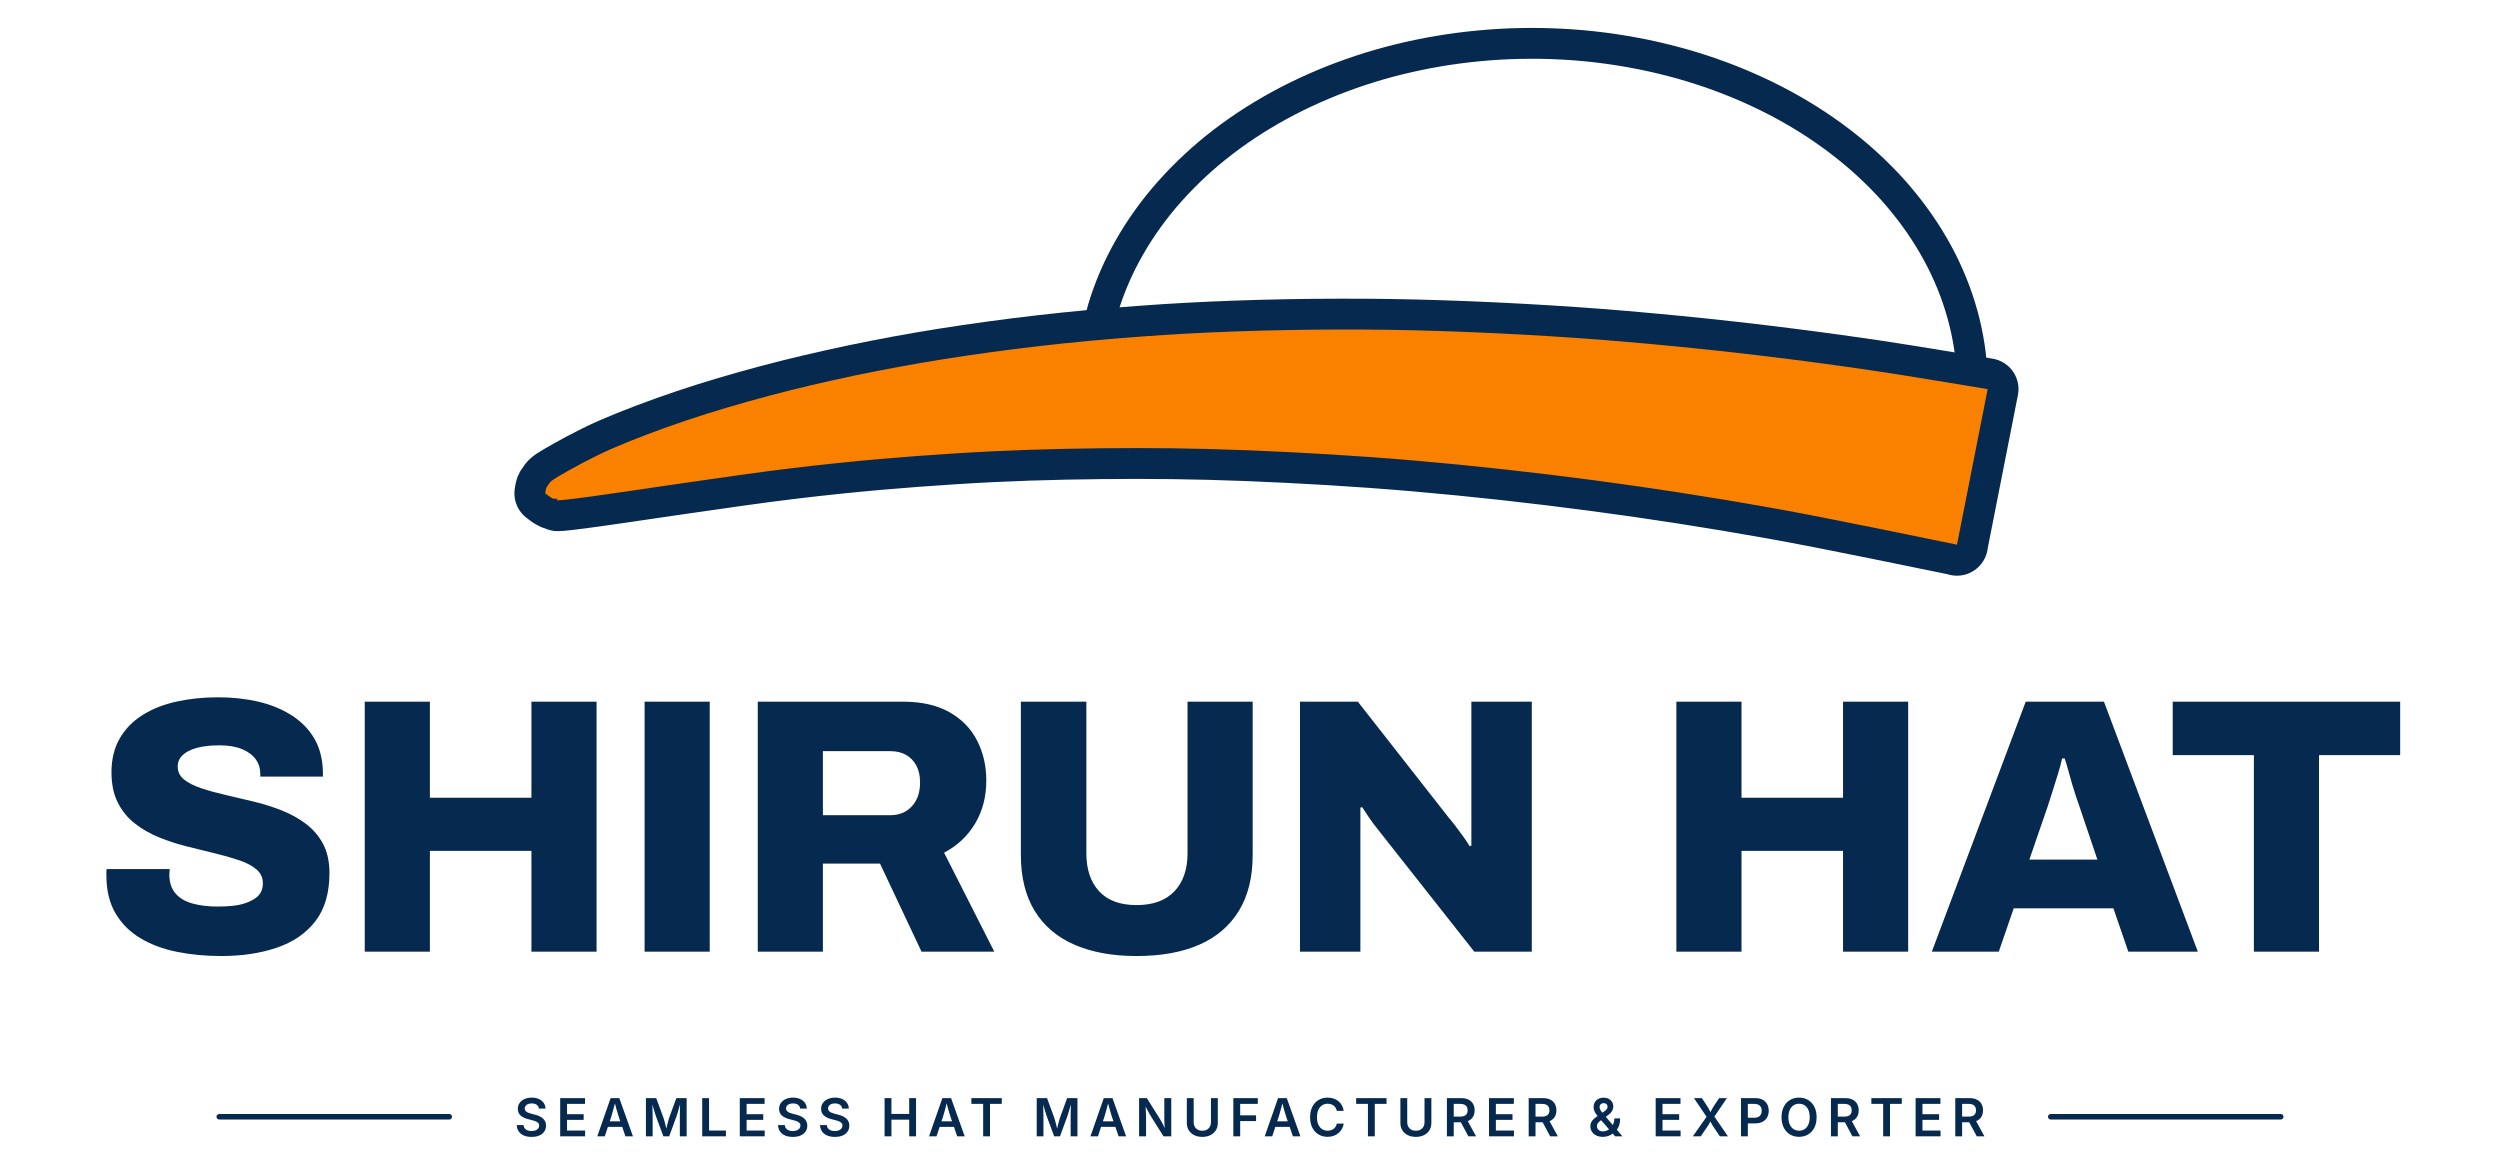
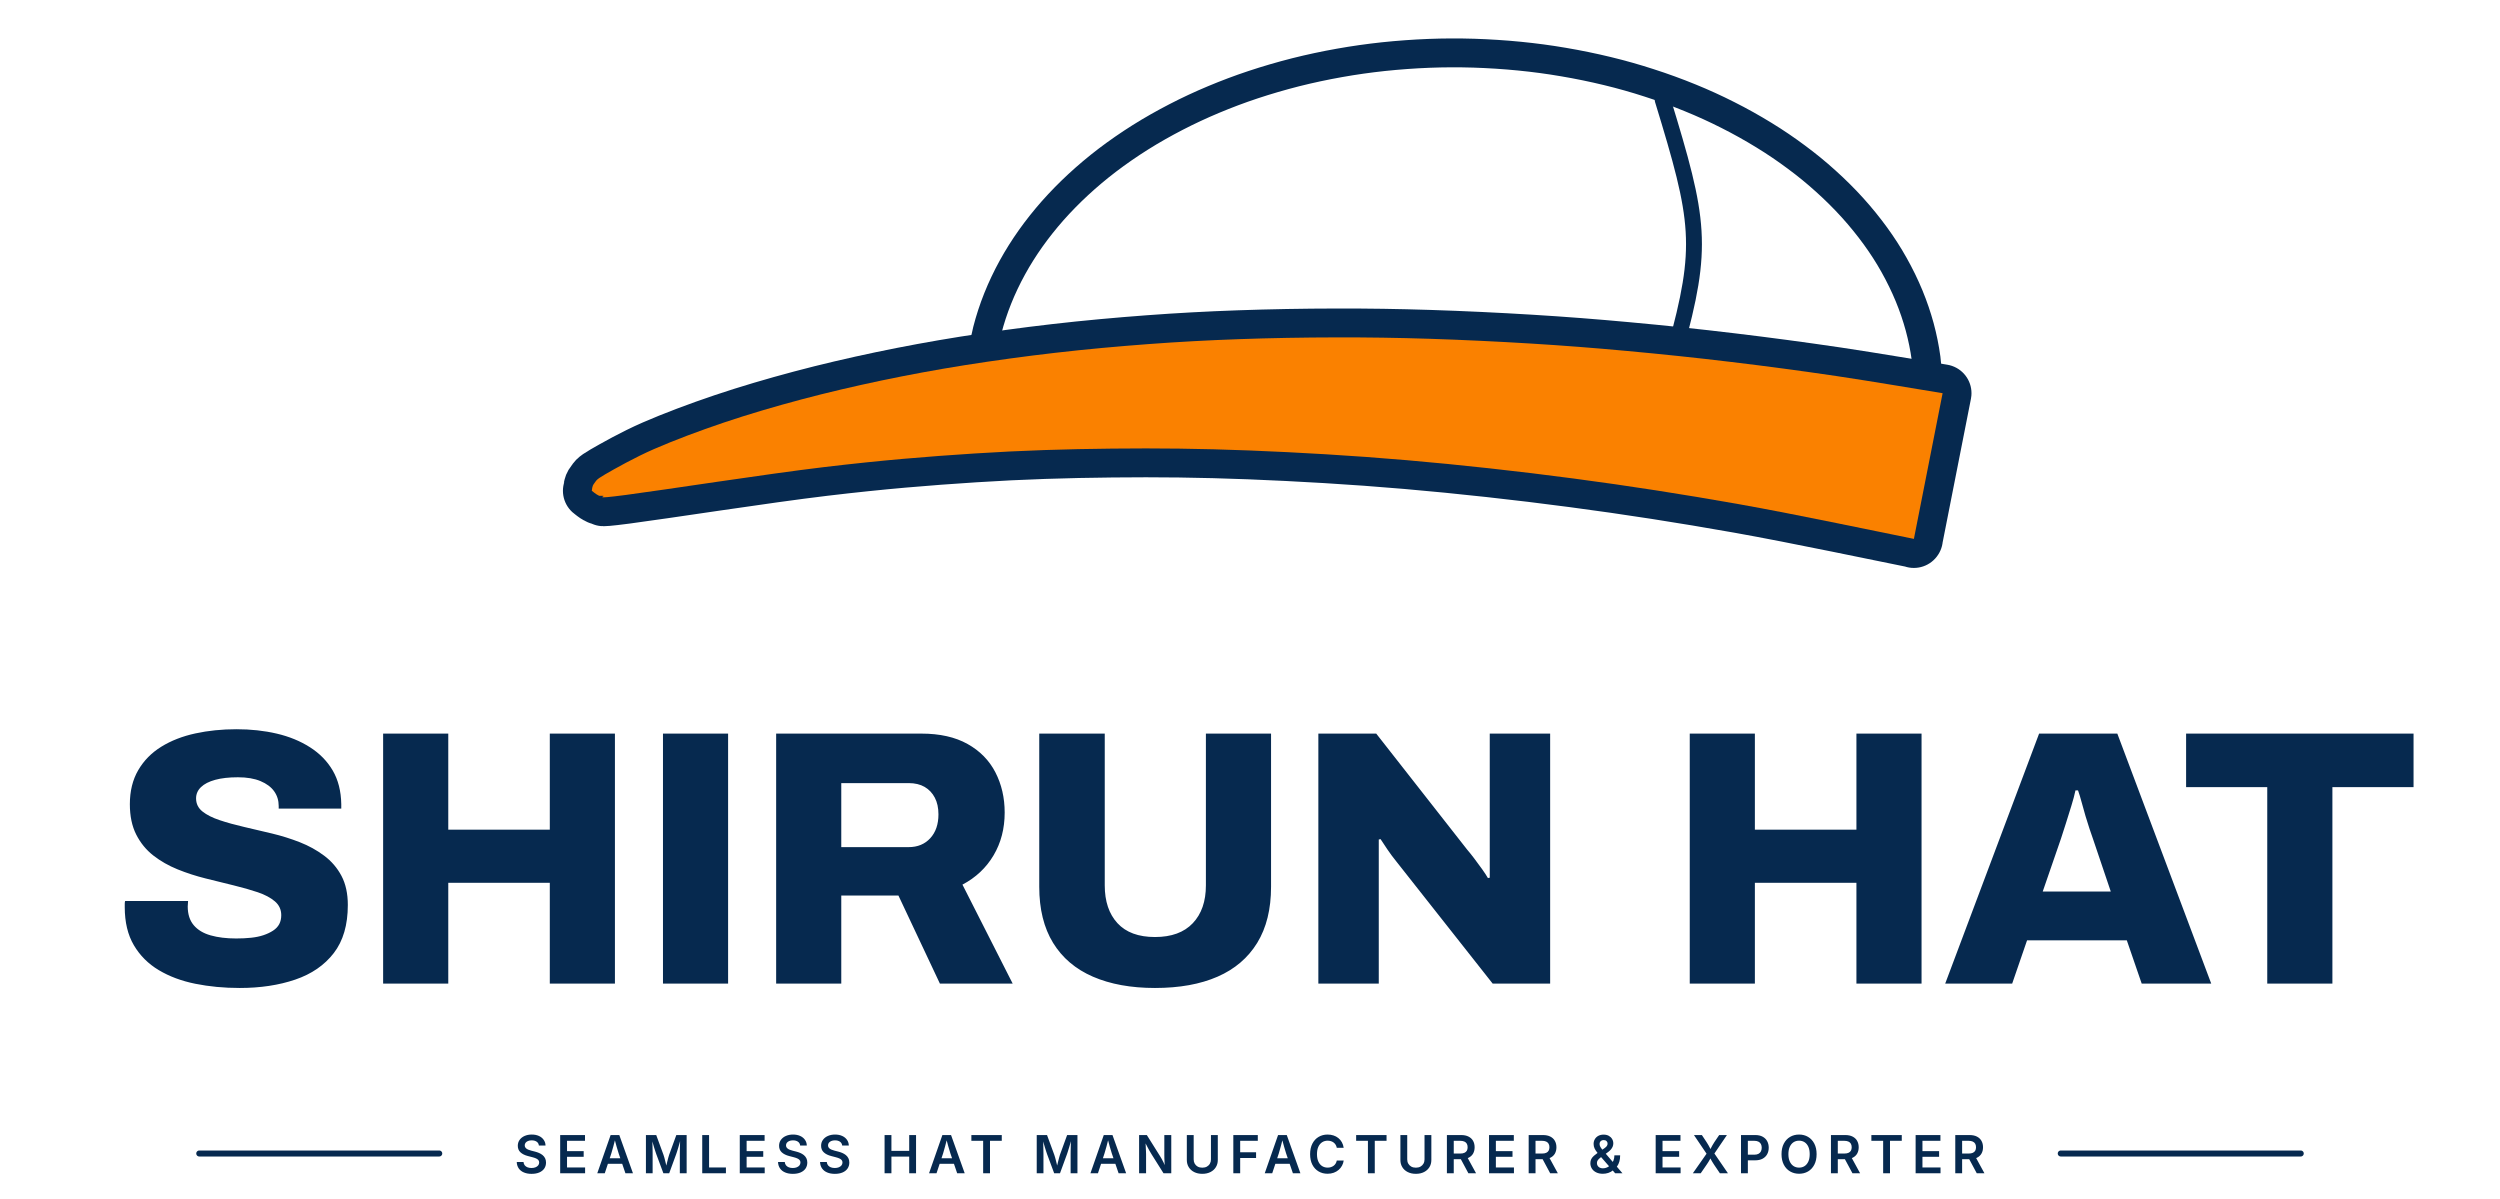
- <svg xmlns="http://www.w3.org/2000/svg" viewBox="0 0 1000.00 462.67" width="1000.00" height="462.67">
-   <g transform="translate(204.00 0.00) scale(1.7619)">
-     <path d="M 132.93 77.25 C 133.21 76.05 133.93 72.41 134.64 70.03 C 135.36 67.65 136.22 65.28 137.22 62.96 C 138.22 60.64 139.37 58.35 140.65 56.12 C 141.92 53.88 143.34 51.68 144.88 49.55 C 146.42 47.42 148.09 45.33 149.89 43.33 C 151.68 41.32 153.63 39.34 155.62 37.50 C 157.61 35.65 159.64 33.95 161.85 32.25 C 164.05 30.56 166.43 28.90 168.86 27.35 C 171.30 25.81 173.83 24.35 176.44 22.99 C 179.05 21.63 181.75 20.36 184.51 19.20 C 187.28 18.03 190.16 16.96 193.01 16.01 C 195.85 15.07 198.65 14.26 201.60 13.53 C 204.54 12.80 207.63 12.15 210.70 11.63 C 213.76 11.11 216.87 10.70 219.99 10.41 C 223.10 10.11 226.25 9.93 229.38 9.87 C 232.52 9.80 235.71 9.86 238.80 10.02 C 241.89 10.18 244.85 10.45 247.90 10.83 C 250.96 11.22 254.09 11.73 257.12 12.34 C 260.16 12.96 263.17 13.69 266.12 14.52 C 269.07 15.36 271.98 16.30 274.81 17.35 C 277.65 18.40 280.43 19.56 283.13 20.81 C 285.83 22.06 288.46 23.41 290.99 24.86 C 293.52 26.30 295.98 27.84 298.33 29.47 C 300.67 31.09 302.93 32.81 305.08 34.60 C 307.22 36.38 309.28 38.29 311.18 40.20 C 313.07 42.10 314.78 44.01 316.43 46.05 C 318.09 48.09 319.68 50.25 321.10 52.43 C 322.52 54.61 323.82 56.85 324.98 59.13 C 326.13 61.40 327.15 63.73 328.03 66.08 C 328.90 68.43 329.64 70.82 330.23 73.23 C 330.82 75.63 331.26 78.06 331.56 80.50 C 331.85 82.94 331.93 86.62 332.00 87.84" fill="none" stroke="#06294F" stroke-width="7.00" stroke-linecap="round" stroke-linejoin="round" />
+ <svg xmlns="http://www.w3.org/2000/svg" viewBox="0 0 1000.00 479.44" width="1000.00" height="479.44">
+   <g transform="translate(223.52 11.52) scale(1.65)">
+     <path d="M 102.43 80.77 C 102.67 79.49 103.21 75.67 103.87 73.11 C 104.53 70.54 105.38 67.92 106.40 65.38 C 107.42 62.83 108.63 60.28 109.97 57.85 C 111.30 55.43 112.77 53.10 114.40 50.80 C 116.03 48.51 117.82 46.26 119.74 44.08 C 121.67 41.91 123.74 39.79 125.95 37.75 C 128.15 35.72 130.46 33.77 132.96 31.86 C 135.46 29.96 138.17 28.08 140.95 26.33 C 143.73 24.58 146.69 22.91 149.65 21.38 C 152.61 19.85 155.61 18.45 158.72 17.15 C 161.83 15.85 164.99 14.65 168.31 13.55 C 171.62 12.45 175.12 11.43 178.61 10.54 C 182.11 9.66 185.73 8.89 189.28 8.26 C 192.82 7.63 196.29 7.14 199.90 6.75 C 203.52 6.37 207.33 6.09 210.98 5.95 C 214.63 5.81 218.16 5.80 221.82 5.91 C 225.47 6.03 229.28 6.27 232.91 6.63 C 236.53 6.99 240.00 7.45 243.55 8.06 C 247.11 8.66 250.79 9.42 254.25 10.26 C 257.71 11.10 260.99 12.03 264.32 13.11 C 267.66 14.18 271.06 15.42 274.24 16.72 C 277.41 18.01 280.39 19.37 283.37 20.88 C 286.36 22.38 289.37 24.07 292.14 25.77 C 294.92 27.47 297.51 29.23 300.00 31.09 C 302.50 32.94 304.86 34.86 307.12 36.91 C 309.39 38.95 311.60 41.14 313.61 43.36 C 315.62 45.58 317.51 47.92 319.19 50.23 C 320.87 52.55 322.34 54.83 323.70 57.26 C 325.06 59.68 326.32 62.26 327.35 64.76 C 328.38 67.26 329.22 69.74 329.91 72.26 C 330.59 74.79 331.11 77.31 331.46 79.91 C 331.81 82.51 331.91 86.52 332.00 87.84" fill="none" stroke="#06294F" stroke-width="7.00" stroke-linecap="round" stroke-linejoin="round" />
+     <path d="M 267.6 17.2 C 276.6 46.6 277.6 52.6 270.6 77.9" fill="none" stroke="#06294F" stroke-width="3.85" stroke-linecap="round" stroke-linejoin="round" />
    <path d="M 8.00 112.00 C 8.09 111.71 8.01 110.92 8.55 110.26 C 9.08 109.60 8.80 109.42 11.22 108.02 C 13.65 106.62 18.32 103.96 23.11 101.87 C 27.91 99.78 34.05 97.46 40.00 95.46 C 45.94 93.46 52.40 91.56 58.78 89.86 C 65.16 88.16 71.68 86.64 78.29 85.25 C 84.90 83.87 91.43 82.66 98.45 81.54 C 105.47 80.43 113.00 79.39 120.42 78.54 C 127.85 77.68 135.60 76.98 143.00 76.43 C 150.40 75.88 157.26 75.51 164.83 75.24 C 172.40 74.97 180.71 74.82 188.43 74.81 C 196.15 74.79 203.28 74.90 211.14 75.15 C 219.01 75.40 227.62 75.81 235.61 76.30 C 243.59 76.79 250.96 77.36 259.06 78.11 C 267.17 78.85 275.79 79.75 284.24 80.77 C 292.68 81.78 301.18 82.92 309.72 84.18 C 318.26 85.45 331.18 87.65 335.47 88.34 L 328.5 123.7 328.53 123.66 C 321.47 122.26 299.94 117.70 286.18 115.26 C 272.43 112.82 259.45 110.80 246.00 109.02 C 232.56 107.24 218.59 105.70 205.48 104.57 C 192.38 103.44 179.28 102.69 167.39 102.22 C 155.50 101.76 145.24 101.65 134.15 101.77 C 123.06 101.89 112.48 102.20 100.83 102.95 C 89.18 103.70 78.36 104.58 64.26 106.26 C 50.16 107.94 25.17 111.85 16.23 113.01 C 7.30 114.17 11.80 113.22 10.67 113.22 C 9.55 113.23 9.93 113.26 9.49 113.05 C 9.04 112.85 8.25 112.18 8.00 112.00 Z" fill="none" stroke="#06294F" stroke-width="14.00" stroke-linecap="round" stroke-linejoin="round" />
    <path d="M 8.00 112.00 C 8.09 111.71 8.01 110.92 8.55 110.26 C 9.08 109.60 8.80 109.42 11.22 108.02 C 13.65 106.62 18.32 103.96 23.11 101.87 C 27.91 99.78 34.05 97.46 40.00 95.46 C 45.94 93.46 52.40 91.56 58.78 89.86 C 65.16 88.16 71.68 86.64 78.29 85.25 C 84.90 83.87 91.43 82.66 98.45 81.54 C 105.47 80.43 113.00 79.39 120.42 78.54 C 127.85 77.68 135.60 76.98 143.00 76.43 C 150.40 75.88 157.26 75.51 164.83 75.24 C 172.40 74.97 180.71 74.82 188.43 74.81 C 196.15 74.79 203.28 74.90 211.14 75.15 C 219.01 75.40 227.62 75.81 235.61 76.30 C 243.59 76.79 250.96 77.36 259.06 78.11 C 267.17 78.85 275.79 79.75 284.24 80.77 C 292.68 81.78 301.18 82.92 309.72 84.18 C 318.26 85.45 331.18 87.65 335.47 88.34 L 328.5 123.7 328.53 123.66 C 321.47 122.26 299.94 117.70 286.18 115.26 C 272.43 112.82 259.45 110.80 246.00 109.02 C 232.56 107.24 218.59 105.70 205.48 104.57 C 192.38 103.44 179.28 102.69 167.39 102.22 C 155.50 101.76 145.24 101.65 134.15 101.77 C 123.06 101.89 112.48 102.20 100.83 102.95 C 89.18 103.70 78.36 104.58 64.26 106.26 C 50.16 107.94 25.17 111.85 16.23 113.01 C 7.30 114.17 11.80 113.22 10.67 113.22 C 9.55 113.23 9.93 113.26 9.49 113.05 C 9.04 112.85 8.25 112.18 8.00 112.00 Z" fill="#FA8100" />
  </g>
-   <path d="M88.55 382.413Q79.089 382.413 70.792 380.739Q62.495 379.066 56.163 375.281Q49.831 371.496 46.192 365.31Q42.553 359.124 42.553 350.099Q42.553 349.517 42.553 348.789Q42.553 348.061 42.699 347.624H67.881Q67.881 348.061 67.808 348.716Q67.735 349.371 67.735 349.808Q67.735 354.466 70.137 357.304Q72.539 360.143 76.905 361.38Q81.272 362.617 87.095 362.617Q90.297 362.617 93.063 362.326Q95.828 362.035 98.012 361.307Q100.195 360.579 101.869 359.488Q103.543 358.396 104.344 356.868Q105.144 355.339 105.144 353.301Q105.144 349.953 102.597 347.77Q100.049 345.587 95.755 344.131Q91.461 342.675 86.076 341.365Q80.69 340.055 74.868 338.6Q69.045 337.144 63.659 334.961Q58.274 332.777 53.98 329.429Q49.686 326.082 47.138 321.06Q44.591 316.038 44.591 308.905Q44.591 301.045 47.939 295.295Q51.287 289.546 57.182 285.907Q63.077 282.268 70.792 280.594Q78.507 278.92 87.24 278.92Q95.828 278.92 103.325 280.667Q110.821 282.413 116.643 286.125Q122.466 289.837 125.741 295.441Q129.016 301.045 129.162 308.905V310.652H104.125V309.633Q104.125 306.285 102.306 303.738Q100.486 301.191 96.847 299.662Q93.208 298.134 87.822 298.134Q82.437 298.134 78.725 299.153Q75.013 300.172 73.048 302.064Q71.083 303.956 71.083 306.576Q71.083 309.779 73.63 311.817Q76.178 313.854 80.544 315.31Q84.911 316.766 90.297 318.003Q95.683 319.24 101.432 320.623Q107.182 322.006 112.568 324.116Q117.953 326.227 122.32 329.502Q126.687 332.777 129.234 337.581Q131.782 342.384 131.782 349.226Q131.782 361.162 126.178 368.44Q120.574 375.718 110.748 379.066Q100.923 382.413 88.55 382.413Z M145.901 380.667V280.667H171.956V319.095H212.568V280.667H238.623V380.667H212.568V340.346H171.956V380.667Z M257.837 380.667V280.667H283.892V380.667Z M303.106 380.667V280.667H361.185Q372.247 280.667 379.671 284.815Q387.095 288.964 390.806 296.169Q394.518 303.374 394.518 312.253Q394.518 321.86 390.079 329.357Q385.639 336.853 377.633 341.074L397.721 380.667H368.608L352.015 345.441H329.162V380.667ZM329.162 326.082H356.09Q361.476 326.082 364.751 322.515Q368.026 318.949 368.026 312.981Q368.026 309.051 366.571 306.285Q365.115 303.52 362.495 301.991Q359.875 300.463 356.09 300.463H329.162Z M454.635 382.413Q440.224 382.413 429.817 377.901Q419.409 373.389 413.878 364.364Q408.346 355.339 408.346 341.948V280.667H434.547V341.365Q434.547 350.972 439.642 356.504Q444.737 362.035 454.635 362.035Q464.533 362.035 469.773 356.504Q475.013 350.972 475.013 341.365V280.667H501.068V341.948Q501.068 355.339 495.537 364.364Q490.006 373.389 479.671 377.901Q469.336 382.413 454.635 382.413Z M519.991 380.667V280.667H543.135L579.525 327.1Q580.544 328.265 582.218 330.448Q583.892 332.632 585.493 334.888Q587.095 337.144 587.822 338.454L588.55 338.309Q588.55 335.106 588.55 332.122Q588.55 329.138 588.55 327.1V280.667H612.713V380.667H589.715L551.141 331.758Q549.249 329.429 547.575 326.955Q545.901 324.48 544.882 322.879L544.154 323.025Q544.154 325.354 544.154 327.755Q544.154 330.157 544.154 331.758V380.667Z" fill="#06294F" />
-   <path d="M670.547 380.667V280.667H696.603V319.095H737.214V280.667H763.269V380.667H737.214V340.346H696.603V380.667Z M772.731 380.667 810.285 280.667H841.581L879.135 380.667H851.333L845.365 363.345H805.482L799.514 380.667ZM811.741 343.84H838.961L831.828 322.734Q831.246 321.132 830.445 318.731Q829.645 316.329 828.844 313.636Q828.044 310.943 827.316 308.178Q826.588 305.412 825.86 303.374H824.841Q824.259 306.14 823.167 309.633Q822.076 313.127 820.984 316.62Q819.892 320.114 819.019 322.734Z M901.552 380.667V302.064H869.092V280.667H960.067V302.064H927.607V380.667Z" fill="#06294F" />
-   <path d="M 87.7 446.7 H 179.7" stroke="#06294F" stroke-width="2.2" stroke-linecap="round" />
-   <path d="M212.629 454.762Q210.855 454.762 209.548 454.208Q208.24 453.655 207.502 452.599Q206.764 451.542 206.702 450.035H209.399Q209.471 450.835 209.902 451.368Q210.332 451.901 211.04 452.163Q211.747 452.424 212.609 452.424Q213.511 452.424 214.203 452.147Q214.895 451.871 215.285 451.373Q215.675 450.876 215.675 450.22Q215.675 449.625 215.331 449.235Q214.988 448.846 214.367 448.574Q213.747 448.302 212.916 448.097L211.183 447.646Q209.266 447.154 208.194 446.159Q207.123 445.164 207.123 443.544Q207.123 442.191 207.851 441.176Q208.579 440.161 209.84 439.602Q211.101 439.043 212.701 439.043Q214.331 439.043 215.562 439.607Q216.792 440.171 217.484 441.165Q218.177 442.16 218.207 443.432H215.552Q215.449 442.447 214.675 441.909Q213.901 441.371 212.66 441.371Q211.799 441.371 211.178 441.632Q210.558 441.893 210.225 442.345Q209.891 442.796 209.891 443.38Q209.891 444.016 210.286 444.426Q210.681 444.836 211.281 445.082Q211.881 445.329 212.496 445.482L213.921 445.851Q214.772 446.057 215.572 446.395Q216.372 446.733 217.013 447.251Q217.654 447.769 218.033 448.507Q218.412 449.246 218.412 450.24Q218.412 451.583 217.725 452.604Q217.038 453.624 215.746 454.193Q214.454 454.762 212.629 454.762Z M224.075 454.526V439.248H234V441.555H226.812V445.677H233.467V447.954H226.812V452.219H234.041V454.526Z M238.914 454.526 244.246 439.248H247.722L253.177 454.526H250.173L247.456 446.59Q247.056 445.359 246.625 443.806Q246.194 442.252 245.671 440.273H246.246Q245.733 442.273 245.318 443.837Q244.902 445.4 244.533 446.59L241.908 454.526ZM242.021 450.743V448.538H250.07V450.743Z M258.368 454.526V439.248H262.49L265.392 447.133Q265.545 447.574 265.735 448.266Q265.925 448.958 266.125 449.758Q266.325 450.558 266.504 451.322Q266.684 452.086 266.807 452.67H266.253Q266.376 452.096 266.555 451.342Q266.735 450.589 266.935 449.784Q267.135 448.979 267.325 448.282Q267.514 447.584 267.658 447.133L270.529 439.248H274.661V454.526H271.934V446.815Q271.934 446.323 271.944 445.626Q271.954 444.929 271.975 444.129Q271.995 443.329 272.016 442.514Q272.036 441.699 272.036 440.96H272.231Q272.026 441.77 271.785 442.616Q271.544 443.462 271.308 444.257Q271.072 445.052 270.862 445.718Q270.652 446.385 270.498 446.815L267.678 454.526H265.351L262.49 446.815Q262.336 446.385 262.126 445.734Q261.916 445.082 261.675 444.293Q261.434 443.503 261.193 442.647Q260.952 441.791 260.716 440.96H260.941Q260.952 441.647 260.972 442.452Q260.993 443.257 261.008 444.067Q261.023 444.877 261.039 445.59Q261.054 446.303 261.054 446.815V454.526Z M280.887 454.526V439.248H283.625V452.219H290.372V454.526Z M295.911 454.526V439.248H305.837V441.555H298.649V445.677H305.304V447.954H298.649V452.219H305.878V454.526Z M317.139 454.762Q315.365 454.762 314.058 454.208Q312.75 453.655 312.012 452.599Q311.274 451.542 311.212 450.035H313.909Q313.981 450.835 314.411 451.368Q314.842 451.901 315.55 452.163Q316.257 452.424 317.119 452.424Q318.021 452.424 318.713 452.147Q319.405 451.871 319.795 451.373Q320.184 450.876 320.184 450.22Q320.184 449.625 319.841 449.235Q319.497 448.846 318.877 448.574Q318.257 448.302 317.426 448.097L315.693 447.646Q313.776 447.154 312.704 446.159Q311.633 445.164 311.633 443.544Q311.633 442.191 312.361 441.176Q313.089 440.161 314.35 439.602Q315.611 439.043 317.211 439.043Q318.841 439.043 320.072 439.607Q321.302 440.171 321.994 441.165Q322.686 442.16 322.717 443.432H320.061Q319.959 442.447 319.185 441.909Q318.41 441.371 317.17 441.371Q316.308 441.371 315.688 441.632Q315.068 441.893 314.734 442.345Q314.401 442.796 314.401 443.38Q314.401 444.016 314.796 444.426Q315.191 444.836 315.791 445.082Q316.39 445.329 317.006 445.482L318.431 445.851Q319.282 446.057 320.082 446.395Q320.882 446.733 321.523 447.251Q322.163 447.769 322.543 448.507Q322.922 449.246 322.922 450.24Q322.922 451.583 322.235 452.604Q321.548 453.624 320.256 454.193Q318.964 454.762 317.139 454.762Z M333.947 454.762Q332.173 454.762 330.866 454.208Q329.559 453.655 328.82 452.599Q328.082 451.542 328.02 450.035H330.717Q330.789 450.835 331.22 451.368Q331.65 451.901 332.358 452.163Q333.065 452.424 333.927 452.424Q334.829 452.424 335.521 452.147Q336.213 451.871 336.603 451.373Q336.993 450.876 336.993 450.22Q336.993 449.625 336.649 449.235Q336.306 448.846 335.685 448.574Q335.065 448.302 334.234 448.097L332.501 447.646Q330.584 447.154 329.512 446.159Q328.441 445.164 328.441 443.544Q328.441 442.191 329.169 441.176Q329.897 440.161 331.158 439.602Q332.419 439.043 334.019 439.043Q335.649 439.043 336.88 439.607Q338.11 440.171 338.802 441.165Q339.495 442.16 339.525 443.432H336.87Q336.767 442.447 335.993 441.909Q335.219 441.371 333.978 441.371Q333.117 441.371 332.496 441.632Q331.876 441.893 331.543 442.345Q331.209 442.796 331.209 443.38Q331.209 444.016 331.604 444.426Q331.999 444.836 332.599 445.082Q333.199 445.329 333.814 445.482L335.239 445.851Q336.09 446.057 336.89 446.395Q337.69 446.733 338.331 447.251Q338.972 447.769 339.351 448.507Q339.73 449.246 339.73 450.24Q339.73 451.583 339.043 452.604Q338.356 453.624 337.064 454.193Q335.772 454.762 333.947 454.762Z M353.834 454.526V439.248H356.571V445.564H363.677V439.248H366.415V454.526H363.677V447.872H356.571V454.526Z M371.616 454.526 376.948 439.248H380.424L385.879 454.526H382.875L380.157 446.59Q379.758 445.359 379.327 443.806Q378.896 442.252 378.373 440.273H378.948Q378.435 442.273 378.02 443.837Q377.604 445.4 377.235 446.59L374.61 454.526ZM374.723 450.743V448.538H382.772V450.743Z M388.547 441.555V439.248H400.708V441.555H396.002V454.526H393.264V441.555Z M414.689 454.526V439.248H418.811L421.712 447.133Q421.866 447.574 422.056 448.266Q422.246 448.958 422.446 449.758Q422.646 450.558 422.825 451.322Q423.004 452.086 423.127 452.67H422.574Q422.697 452.096 422.876 451.342Q423.056 450.589 423.256 449.784Q423.456 448.979 423.645 448.282Q423.835 447.584 423.979 447.133L426.85 439.248H430.982V454.526H428.254V446.815Q428.254 446.323 428.265 445.626Q428.275 444.929 428.295 444.129Q428.316 443.329 428.336 442.514Q428.357 441.699 428.357 440.96H428.552Q428.347 441.77 428.106 442.616Q427.865 443.462 427.629 444.257Q427.393 445.052 427.183 445.718Q426.973 446.385 426.819 446.815L423.999 454.526H421.671L418.811 446.815Q418.657 446.385 418.447 445.734Q418.236 445.082 417.995 444.293Q417.754 443.503 417.513 442.647Q417.273 441.791 417.037 440.96H417.262Q417.273 441.647 417.293 442.452Q417.314 443.257 417.329 444.067Q417.344 444.877 417.36 445.59Q417.375 446.303 417.375 446.815V454.526Z M436.183 454.526 441.515 439.248H444.991L450.446 454.526H447.442L444.724 446.59Q444.324 445.359 443.894 443.806Q443.463 442.252 442.94 440.273H443.514Q443.002 442.273 442.586 443.837Q442.171 445.4 441.802 446.59L439.177 454.526ZM439.29 450.743V448.538H447.339V450.743Z M455.636 454.526V439.248H458.733L464.014 447.666Q464.342 448.189 464.711 448.851Q465.08 449.512 465.48 450.327Q465.88 451.142 466.27 452.137H465.962Q465.89 451.276 465.834 450.368Q465.778 449.461 465.752 448.646Q465.726 447.83 465.726 447.267V439.248H468.505V454.526H465.398L460.63 446.949Q460.179 446.221 459.779 445.513Q459.379 444.806 458.918 443.913Q458.456 443.021 457.8 441.76H458.19Q458.251 442.878 458.302 443.878Q458.354 444.877 458.39 445.667Q458.426 446.456 458.426 446.938V454.526Z M480.925 454.752Q479.058 454.752 477.664 454.049Q476.269 453.347 475.5 452.101Q474.731 450.855 474.731 449.225V439.248H477.469V448.999Q477.469 449.953 477.895 450.702Q478.32 451.45 479.094 451.876Q479.869 452.301 480.925 452.301Q481.981 452.301 482.755 451.876Q483.529 451.45 483.955 450.702Q484.38 449.953 484.38 448.999V439.248H487.118V449.225Q487.118 450.855 486.344 452.101Q485.57 453.347 484.18 454.049Q482.791 454.752 480.925 454.752Z M493.334 454.526V439.248H503.116V441.555H496.072V446.139H502.429V448.415H496.072V454.526Z M505.897 454.526 511.229 439.248H514.705L520.16 454.526H517.156L514.439 446.59Q514.039 445.359 513.608 443.806Q513.177 442.252 512.654 440.273H513.229Q512.716 442.273 512.301 443.837Q511.885 445.4 511.516 446.59L508.891 454.526ZM509.004 450.743V448.538H517.053V450.743Z M531.031 454.731Q529.022 454.731 527.443 453.798Q525.863 452.865 524.951 451.112Q524.038 449.358 524.038 446.897Q524.038 444.426 524.956 442.668Q525.874 440.909 527.458 439.976Q529.042 439.043 531.031 439.043Q532.282 439.043 533.374 439.397Q534.466 439.75 535.323 440.432Q536.179 441.114 536.733 442.099Q537.286 443.083 537.471 444.334H534.713Q534.579 443.647 534.256 443.124Q533.933 442.601 533.451 442.237Q532.969 441.873 532.364 441.683Q531.759 441.494 531.072 441.494Q529.821 441.494 528.852 442.124Q527.883 442.755 527.335 443.96Q526.786 445.164 526.786 446.897Q526.786 448.651 527.34 449.851Q527.894 451.05 528.863 451.665Q529.832 452.281 531.062 452.281Q531.749 452.281 532.354 452.091Q532.959 451.901 533.446 451.537Q533.933 451.173 534.261 450.645Q534.59 450.117 534.713 449.44H537.481Q537.327 450.538 536.809 451.496Q536.292 452.455 535.451 453.183Q534.61 453.911 533.497 454.321Q532.385 454.731 531.031 454.731Z M542.456 441.555V439.248H554.617V441.555H549.911V454.526H547.173V441.555Z M566.35 454.752Q564.484 454.752 563.089 454.049Q561.695 453.347 560.926 452.101Q560.157 450.855 560.157 449.225V439.248H562.894V448.999Q562.894 449.953 563.32 450.702Q563.745 451.45 564.52 451.876Q565.294 452.301 566.35 452.301Q567.406 452.301 568.18 451.876Q568.954 451.45 569.38 450.702Q569.806 449.953 569.806 448.999V439.248H572.543V449.225Q572.543 450.855 571.769 452.101Q570.995 453.347 569.606 454.049Q568.216 454.752 566.35 454.752Z M578.759 454.526V439.248H584.471Q586.224 439.248 587.424 439.863Q588.623 440.478 589.239 441.581Q589.854 442.683 589.854 444.139Q589.854 445.595 589.234 446.672Q588.613 447.748 587.403 448.333Q586.193 448.917 584.43 448.917H580.349V446.651H584.071Q585.106 446.651 585.763 446.359Q586.419 446.067 586.737 445.503Q587.055 444.939 587.055 444.139Q587.055 443.319 586.737 442.739Q586.419 442.16 585.758 441.852Q585.096 441.545 584.05 441.545H581.497V454.526ZM587.352 454.526 583.64 447.595H586.634L590.418 454.526Z M595.608 454.526V439.248H605.534V441.555H598.346V445.677H605.001V447.954H598.346V452.219H605.575V454.526Z M611.473 454.526V439.248H617.185Q618.938 439.248 620.138 439.863Q621.338 440.478 621.953 441.581Q622.568 442.683 622.568 444.139Q622.568 445.595 621.948 446.672Q621.327 447.748 620.117 448.333Q618.907 448.917 617.144 448.917H613.063V446.651H616.785Q617.82 446.651 618.477 446.359Q619.133 446.067 619.451 445.503Q619.769 444.939 619.769 444.139Q619.769 443.319 619.451 442.739Q619.133 442.16 618.472 441.852Q617.81 441.545 616.764 441.545H614.211V454.526ZM620.066 454.526 616.354 447.595H619.348L623.132 454.526Z M641.162 454.742Q639.614 454.742 638.481 454.178Q637.348 453.614 636.743 452.65Q636.138 451.686 636.138 450.507Q636.138 449.563 636.512 448.851Q636.887 448.138 637.563 447.543Q638.24 446.949 639.112 446.333L641.819 444.488Q642.116 444.272 642.398 444.006Q642.68 443.739 642.854 443.406Q643.029 443.073 643.029 442.663Q643.029 442.068 642.619 441.663Q642.208 441.258 641.48 441.258Q640.988 441.258 640.614 441.458Q640.24 441.658 640.035 442.006Q639.829 442.355 639.829 442.827Q639.829 443.35 640.086 443.852Q640.342 444.354 640.788 444.908Q641.234 445.462 641.808 446.139L648.976 454.526H646.064L640.127 447.718Q639.44 446.897 638.825 446.144Q638.209 445.39 637.825 444.58Q637.44 443.77 637.44 442.806Q637.44 441.74 637.938 440.894Q638.435 440.048 639.337 439.561Q640.24 439.074 641.45 439.074Q642.639 439.074 643.505 439.55Q644.372 440.027 644.844 440.817Q645.315 441.606 645.315 442.58Q645.315 443.278 645.059 443.893Q644.803 444.508 644.351 445.031Q643.9 445.554 643.285 446.005L640.188 448.261Q639.46 448.805 639.117 449.307Q638.773 449.809 638.773 450.445Q638.773 451.081 639.076 451.558Q639.378 452.035 639.922 452.296Q640.465 452.558 641.183 452.558Q642.044 452.558 642.859 452.183Q643.675 451.809 644.326 451.122Q644.977 450.435 645.367 449.476Q645.756 448.517 645.756 447.349H648.063Q648.063 448.794 647.74 449.861Q647.417 450.927 646.91 451.655Q646.402 452.383 645.859 452.814L645.213 453.306Q644.403 454.044 643.311 454.393Q642.219 454.742 641.162 454.742Z M662.269 454.526V439.248H672.195V441.555H665.007V445.677H671.662V447.954H665.007V452.219H672.236V454.526Z M677.139 454.526 683.333 445.698V447.759L677.58 439.248H680.749L682.605 442.037Q683.076 442.755 683.384 443.309Q683.692 443.862 683.948 444.38Q684.204 444.898 684.512 445.503H683.845Q684.163 444.898 684.42 444.385Q684.676 443.872 684.989 443.314Q685.301 442.755 685.783 442.037L687.67 439.248H690.767L685.076 447.625V445.636L691.167 454.526H687.947L685.63 451.101Q685.209 450.455 684.937 450.004Q684.666 449.553 684.44 449.133Q684.215 448.712 683.917 448.159H684.389Q684.102 448.692 683.876 449.112Q683.651 449.533 683.374 449.994Q683.097 450.455 682.646 451.101L680.287 454.526Z M696.398 454.526V439.248H702.11Q703.863 439.248 705.063 439.904Q706.262 440.56 706.878 441.704Q707.493 442.847 707.493 444.303Q707.493 445.769 706.873 446.908Q706.252 448.046 705.042 448.702Q703.832 449.358 702.069 449.358H698.285V447.102H701.71Q702.745 447.102 703.407 446.744Q704.068 446.385 704.381 445.749Q704.694 445.113 704.694 444.303Q704.694 443.493 704.381 442.868Q704.068 442.242 703.402 441.893Q702.735 441.545 701.689 441.545H699.136V454.526Z M719.636 454.731Q717.626 454.731 716.036 453.798Q714.447 452.865 713.529 451.112Q712.612 449.358 712.612 446.897Q712.612 444.426 713.529 442.668Q714.447 440.909 716.036 439.976Q717.626 439.043 719.636 439.043Q721.635 439.043 723.219 439.976Q724.804 440.909 725.721 442.668Q726.639 444.426 726.639 446.897Q726.639 449.358 725.721 451.117Q724.804 452.875 723.219 453.803Q721.635 454.731 719.636 454.731ZM719.636 452.281Q720.876 452.281 721.835 451.66Q722.794 451.04 723.337 449.835Q723.881 448.63 723.881 446.897Q723.881 445.144 723.337 443.939Q722.794 442.734 721.835 442.114Q720.876 441.494 719.636 441.494Q718.385 441.494 717.421 442.119Q716.457 442.745 715.908 443.949Q715.36 445.154 715.36 446.897Q715.36 448.63 715.908 449.83Q716.457 451.03 717.421 451.655Q718.385 452.281 719.636 452.281Z M732.383 454.526V439.248H738.095Q739.848 439.248 741.048 439.863Q742.248 440.478 742.863 441.581Q743.478 442.683 743.478 444.139Q743.478 445.595 742.858 446.672Q742.237 447.748 741.027 448.333Q739.817 448.917 738.054 448.917H733.973V446.651H737.695Q738.73 446.651 739.387 446.359Q740.043 446.067 740.361 445.503Q740.679 444.939 740.679 444.139Q740.679 443.319 740.361 442.739Q740.043 442.16 739.382 441.852Q738.72 441.545 737.674 441.545H735.121V454.526ZM740.976 454.526 737.264 447.595H740.258L744.042 454.526Z M748.545 441.555V439.248H760.707V441.555H756V454.526H753.262V441.555Z M766.246 454.526V439.248H776.172V441.555H768.984V445.677H775.638V447.954H768.984V452.219H776.213V454.526Z M782.111 454.526V439.248H787.822Q789.575 439.248 790.775 439.863Q791.975 440.478 792.59 441.581Q793.205 442.683 793.205 444.139Q793.205 445.595 792.585 446.672Q791.965 447.748 790.755 448.333Q789.545 448.917 787.781 448.917H783.7V446.651H787.422Q788.458 446.651 789.114 446.359Q789.77 446.067 790.088 445.503Q790.406 444.939 790.406 444.139Q790.406 443.319 790.088 442.739Q789.77 442.16 789.109 441.852Q788.448 441.545 787.402 441.545H784.848V454.526ZM790.703 454.526 786.991 447.595H789.986L793.769 454.526Z" fill="#06294F" />
-   <path d="M 820.3 446.7 H 912.3" stroke="#06294F" stroke-width="2.2" stroke-linecap="round" />
+   <path d="M95.9 395.19Q86.44 395.19 78.14 393.51Q69.85 391.84 63.51 388.05Q57.18 384.27 53.54 378.08Q49.9 371.9 49.9 362.87Q49.9 362.29 49.9 361.56Q49.9 360.83 50.05 360.4H75.23Q75.23 360.83 75.16 361.49Q75.09 362.14 75.09 362.58Q75.09 367.24 77.49 370.08Q79.89 372.92 84.26 374.15Q88.62 375.39 94.45 375.39Q97.65 375.39 100.41 375.1Q103.18 374.81 105.36 374.08Q107.55 373.35 109.22 372.26Q110.89 371.17 111.7 369.64Q112.5 368.11 112.5 366.07Q112.5 362.73 109.95 360.54Q107.4 358.36 103.11 356.9Q98.81 355.45 93.43 354.14Q88.04 352.83 82.22 351.37Q76.4 349.92 71.01 347.73Q65.63 345.55 61.33 342.2Q57.04 338.85 54.49 333.83Q51.94 328.81 51.94 321.68Q51.94 313.82 55.29 308.07Q58.64 302.32 64.53 298.68Q70.43 295.04 78.14 293.37Q85.86 291.69 94.59 291.69Q103.18 291.69 110.68 293.44Q118.17 295.19 123.99 298.9Q129.82 302.61 133.09 308.21Q136.37 313.82 136.51 321.68V323.43H111.48V322.41Q111.48 319.06 109.66 316.51Q107.84 313.96 104.2 312.44Q100.56 310.91 95.17 310.91Q89.79 310.91 86.08 311.93Q82.36 312.95 80.4 314.84Q78.43 316.73 78.43 319.35Q78.43 322.55 80.98 324.59Q83.53 326.63 87.9 328.08Q92.26 329.54 97.65 330.78Q103.03 332.01 108.78 333.4Q114.53 334.78 119.92 336.89Q125.3 339 129.67 342.28Q134.04 345.55 136.59 350.35Q139.13 355.16 139.13 362Q139.13 373.93 133.53 381.21Q127.93 388.49 118.1 391.84Q108.27 395.19 95.9 395.19Z M153.25 393.44V293.44H179.31V331.87H219.92V293.44H245.97V393.44H219.92V353.12H179.31V393.44Z M265.19 393.44V293.44H291.24V393.44Z M310.46 393.44V293.44H368.54Q379.6 293.44 387.02 297.59Q394.45 301.74 398.16 308.94Q401.87 316.15 401.87 325.03Q401.87 334.63 397.43 342.13Q392.99 349.63 384.98 353.85L405.07 393.44H375.96L359.37 358.21H336.51V393.44ZM336.51 338.85H363.44Q368.83 338.85 372.1 335.29Q375.38 331.72 375.38 325.75Q375.38 321.82 373.92 319.06Q372.47 316.29 369.85 314.76Q367.23 313.24 363.44 313.24H336.51Z M461.99 395.19Q447.58 395.19 437.17 390.67Q426.76 386.16 421.23 377.14Q415.7 368.11 415.7 354.72V293.44H441.9V354.14Q441.9 363.75 446.99 369.28Q452.09 374.81 461.99 374.81Q471.88 374.81 477.12 369.28Q482.36 363.75 482.36 354.14V293.44H508.42V354.72Q508.42 368.11 502.89 377.14Q497.36 386.16 487.02 390.67Q476.69 395.19 461.99 395.19Z M527.34 393.44V293.44H550.49L586.88 339.87Q587.9 341.04 589.57 343.22Q591.24 345.41 592.84 347.66Q594.45 349.92 595.17 351.23L595.9 351.08Q595.9 347.88 595.9 344.9Q595.9 341.91 595.9 339.87V293.44H620.06V393.44H597.07L558.49 344.53Q556.6 342.2 554.93 339.73Q553.25 337.25 552.23 335.65L551.51 335.8Q551.51 338.13 551.51 340.53Q551.51 342.93 551.51 344.53V393.44Z" fill="#06294F" />
+   <path d="M675.9 393.44V293.44H701.95V331.87H742.57V293.44H768.62V393.44H742.57V353.12H701.95V393.44Z M778.08 393.44 815.64 293.44H846.93L884.49 393.44H856.68L850.72 376.12H810.83L804.87 393.44ZM817.09 356.61H844.31L837.18 335.51Q836.6 333.91 835.8 331.5Q835 329.1 834.2 326.41Q833.4 323.72 832.67 320.95Q831.94 318.19 831.21 316.15H830.19Q829.61 318.91 828.52 322.41Q827.43 325.9 826.34 329.39Q825.24 332.89 824.37 335.51Z M906.9 393.44V314.84H874.44V293.44H965.42V314.84H932.96V393.44Z" fill="#06294F" />
+   <path d="M 79.7 461.4 H 175.7" stroke="#06294F" stroke-width="2.4" stroke-linecap="round" />
+   <path d="M212.63 469.54Q210.86 469.54 209.55 468.98Q208.24 468.43 207.5 467.37Q206.76 466.32 206.7 464.81H209.4Q209.47 465.61 209.9 466.14Q210.33 466.67 211.04 466.94Q211.75 467.2 212.61 467.2Q213.51 467.2 214.2 466.92Q214.9 466.64 215.28 466.15Q215.67 465.65 215.67 464.99Q215.67 464.4 215.33 464.01Q214.99 463.62 214.37 463.35Q213.75 463.08 212.92 462.87L211.18 462.42Q209.27 461.93 208.19 460.93Q207.12 459.94 207.12 458.32Q207.12 456.96 207.85 455.95Q208.58 454.93 209.84 454.38Q211.1 453.82 212.7 453.82Q214.33 453.82 215.56 454.38Q216.79 454.94 217.48 455.94Q218.18 456.93 218.21 458.2H215.55Q215.45 457.22 214.67 456.68Q213.9 456.14 212.66 456.14Q211.8 456.14 211.18 456.41Q210.56 456.67 210.22 457.12Q209.89 457.57 209.89 458.15Q209.89 458.79 210.29 459.2Q210.68 459.61 211.28 459.86Q211.88 460.1 212.5 460.26L213.92 460.62Q214.77 460.83 215.57 461.17Q216.37 461.51 217.01 462.02Q217.65 462.54 218.03 463.28Q218.41 464.02 218.41 465.01Q218.41 466.36 217.73 467.38Q217.04 468.4 215.75 468.97Q214.45 469.54 212.63 469.54Z M224.07 469.3V454.02H234V456.33H226.81V460.45H233.47V462.73H226.81V466.99H234.04V469.3Z M238.91 469.3 244.25 454.02H247.72L253.18 469.3H250.17L247.46 461.36Q247.06 460.13 246.62 458.58Q246.19 457.03 245.67 455.05H246.25Q245.73 457.05 245.32 458.61Q244.9 460.17 244.53 461.36L241.91 469.3ZM242.02 465.52V463.31H250.07V465.52Z M258.37 469.3V454.02H262.49L265.39 461.91Q265.55 462.35 265.74 463.04Q265.92 463.73 266.12 464.53Q266.32 465.33 266.5 466.1Q266.68 466.86 266.81 467.44H266.25Q266.38 466.87 266.56 466.12Q266.73 465.36 266.93 464.56Q267.13 463.75 267.32 463.05Q267.51 462.36 267.66 461.91L270.53 454.02H274.66V469.3H271.93V461.59Q271.93 461.1 271.94 460.4Q271.95 459.7 271.97 458.9Q272 458.1 272.02 457.29Q272.04 456.47 272.04 455.73H272.23Q272.03 456.54 271.78 457.39Q271.54 458.24 271.31 459.03Q271.07 459.83 270.86 460.49Q270.65 461.16 270.5 461.59L267.68 469.3H265.35L262.49 461.59Q262.34 461.16 262.13 460.51Q261.92 459.86 261.67 459.07Q261.43 458.28 261.19 457.42Q260.95 456.56 260.72 455.73H260.94Q260.95 456.42 260.97 457.23Q260.99 458.03 261.01 458.84Q261.02 459.65 261.04 460.36Q261.05 461.08 261.05 461.59V469.3Z M280.89 469.3V454.02H283.63V466.99H290.37V469.3Z M295.91 469.3V454.02H305.84V456.33H298.65V460.45H305.3V462.73H298.65V466.99H305.88V469.3Z M317.14 469.54Q315.37 469.54 314.06 468.98Q312.75 468.43 312.01 467.37Q311.27 466.32 311.21 464.81H313.91Q313.98 465.61 314.41 466.14Q314.84 466.67 315.55 466.94Q316.26 467.2 317.12 467.2Q318.02 467.2 318.71 466.92Q319.41 466.64 319.79 466.15Q320.18 465.65 320.18 464.99Q320.18 464.4 319.84 464.01Q319.5 463.62 318.88 463.35Q318.26 463.08 317.43 462.87L315.69 462.42Q313.78 461.93 312.7 460.93Q311.63 459.94 311.63 458.32Q311.63 456.96 312.36 455.95Q313.09 454.93 314.35 454.38Q315.61 453.82 317.21 453.82Q318.84 453.82 320.07 454.38Q321.3 454.94 321.99 455.94Q322.69 456.93 322.72 458.2H320.06Q319.96 457.22 319.18 456.68Q318.41 456.14 317.17 456.14Q316.31 456.14 315.69 456.41Q315.07 456.67 314.73 457.12Q314.4 457.57 314.4 458.15Q314.4 458.79 314.8 459.2Q315.19 459.61 315.79 459.86Q316.39 460.1 317.01 460.26L318.43 460.62Q319.28 460.83 320.08 461.17Q320.88 461.51 321.52 462.02Q322.16 462.54 322.54 463.28Q322.92 464.02 322.92 465.01Q322.92 466.36 322.24 467.38Q321.55 468.4 320.26 468.97Q318.96 469.54 317.14 469.54Z M333.95 469.54Q332.17 469.54 330.87 468.98Q329.56 468.43 328.82 467.37Q328.08 466.32 328.02 464.81H330.72Q330.79 465.61 331.22 466.14Q331.65 466.67 332.36 466.94Q333.07 467.2 333.93 467.2Q334.83 467.2 335.52 466.92Q336.21 466.64 336.6 466.15Q336.99 465.65 336.99 464.99Q336.99 464.4 336.65 464.01Q336.31 463.62 335.69 463.35Q335.06 463.08 334.23 462.87L332.5 462.42Q330.58 461.93 329.51 460.93Q328.44 459.94 328.44 458.32Q328.44 456.96 329.17 455.95Q329.9 454.93 331.16 454.38Q332.42 453.82 334.02 453.82Q335.65 453.82 336.88 454.38Q338.11 454.94 338.8 455.94Q339.49 456.93 339.53 458.2H336.87Q336.77 457.22 335.99 456.68Q335.22 456.14 333.98 456.14Q333.12 456.14 332.5 456.41Q331.88 456.67 331.54 457.12Q331.21 457.57 331.21 458.15Q331.21 458.79 331.6 459.2Q332 459.61 332.6 459.86Q333.2 460.1 333.81 460.26L335.24 460.62Q336.09 460.83 336.89 461.17Q337.69 461.51 338.33 462.02Q338.97 462.54 339.35 463.28Q339.73 464.02 339.73 465.01Q339.73 466.36 339.04 467.38Q338.36 468.4 337.06 468.97Q335.77 469.54 333.95 469.54Z M353.83 469.3V454.02H356.57V460.34H363.68V454.02H366.42V469.3H363.68V462.64H356.57V469.3Z M371.62 469.3 376.95 454.02H380.42L385.88 469.3H382.87L380.16 461.36Q379.76 460.13 379.33 458.58Q378.9 457.03 378.37 455.05H378.95Q378.43 457.05 378.02 458.61Q377.6 460.17 377.24 461.36L374.61 469.3ZM374.72 465.52V463.31H382.77V465.52Z M388.55 456.33V454.02H400.71V456.33H396V469.3H393.26V456.33Z M414.69 469.3V454.02H418.81L421.71 461.91Q421.87 462.35 422.06 463.04Q422.25 463.73 422.45 464.53Q422.65 465.33 422.83 466.1Q423 466.86 423.13 467.44H422.57Q422.7 466.87 422.88 466.12Q423.06 465.36 423.26 464.56Q423.46 463.75 423.65 463.05Q423.84 462.36 423.98 461.91L426.85 454.02H430.98V469.3H428.25V461.59Q428.25 461.1 428.26 460.4Q428.27 459.7 428.3 458.9Q428.32 458.1 428.34 457.29Q428.36 456.47 428.36 455.73H428.55Q428.35 456.54 428.11 457.39Q427.86 458.24 427.63 459.03Q427.39 459.83 427.18 460.49Q426.97 461.16 426.82 461.59L424 469.3H421.67L418.81 461.59Q418.66 461.16 418.45 460.51Q418.24 459.86 418 459.07Q417.75 458.28 417.51 457.42Q417.27 456.56 417.04 455.73H417.26Q417.27 456.42 417.29 457.23Q417.31 458.03 417.33 458.84Q417.34 459.65 417.36 460.36Q417.38 461.08 417.38 461.59V469.3Z M436.18 469.3 441.51 454.02H444.99L450.45 469.3H447.44L444.72 461.36Q444.32 460.13 443.89 458.58Q443.46 457.03 442.94 455.05H443.51Q443 457.05 442.59 458.61Q442.17 460.17 441.8 461.36L439.18 469.3ZM439.29 465.52V463.31H447.34V465.52Z M455.64 469.3V454.02H458.73L464.01 462.44Q464.34 462.96 464.71 463.62Q465.08 464.29 465.48 465.1Q465.88 465.92 466.27 466.91H465.96Q465.89 466.05 465.83 465.14Q465.78 464.23 465.75 463.42Q465.73 462.6 465.73 462.04V454.02H468.51V469.3H465.4L460.63 461.72Q460.18 460.99 459.78 460.29Q459.38 459.58 458.92 458.69Q458.46 457.79 457.8 456.53H458.19Q458.25 457.65 458.3 458.65Q458.35 459.65 458.39 460.44Q458.43 461.23 458.43 461.71V469.3Z M480.92 469.53Q479.06 469.53 477.66 468.82Q476.27 468.12 475.5 466.87Q474.73 465.63 474.73 464V454.02H477.47V463.77Q477.47 464.73 477.89 465.47Q478.32 466.22 479.09 466.65Q479.87 467.07 480.92 467.07Q481.98 467.07 482.75 466.65Q483.53 466.22 483.95 465.47Q484.38 464.73 484.38 463.77V454.02H487.12V464Q487.12 465.63 486.34 466.87Q485.57 468.12 484.18 468.82Q482.79 469.53 480.92 469.53Z M493.33 469.3V454.02H503.12V456.33H496.07V460.91H502.43V463.19H496.07V469.3Z M505.9 469.3 511.23 454.02H514.71L520.16 469.3H517.16L514.44 461.36Q514.04 460.13 513.61 458.58Q513.18 457.03 512.65 455.05H513.23Q512.72 457.05 512.3 458.61Q511.89 460.17 511.52 461.36L508.89 469.3ZM509 465.52V463.31H517.05V465.52Z M531.03 469.5Q529.02 469.5 527.44 468.57Q525.86 467.64 524.95 465.89Q524.04 464.13 524.04 461.67Q524.04 459.2 524.96 457.44Q525.87 455.68 527.46 454.75Q529.04 453.82 531.03 453.82Q532.28 453.82 533.37 454.17Q534.47 454.52 535.32 455.21Q536.18 455.89 536.73 456.87Q537.29 457.86 537.47 459.11H534.71Q534.58 458.42 534.26 457.9Q533.93 457.37 533.45 457.01Q532.97 456.65 532.36 456.46Q531.76 456.27 531.07 456.27Q529.82 456.27 528.85 456.9Q527.88 457.53 527.33 458.73Q526.79 459.94 526.79 461.67Q526.79 463.42 527.34 464.62Q527.89 465.82 528.86 466.44Q529.83 467.05 531.06 467.05Q531.75 467.05 532.35 466.86Q532.96 466.67 533.45 466.31Q533.93 465.95 534.26 465.42Q534.59 464.89 534.71 464.21H537.48Q537.33 465.31 536.81 466.27Q536.29 467.23 535.45 467.96Q534.61 468.68 533.5 469.09Q532.38 469.5 531.03 469.5Z M542.46 456.33V454.02H554.62V456.33H549.91V469.3H547.17V456.33Z M566.35 469.53Q564.48 469.53 563.09 468.82Q561.69 468.12 560.93 466.87Q560.16 465.63 560.16 464V454.02H562.89V463.77Q562.89 464.73 563.32 465.47Q563.75 466.22 564.52 466.65Q565.29 467.07 566.35 467.07Q567.41 467.07 568.18 466.65Q568.95 466.22 569.38 465.47Q569.81 464.73 569.81 463.77V454.02H572.54V464Q572.54 465.63 571.77 466.87Q570.99 468.12 569.61 468.82Q568.22 469.53 566.35 469.53Z M578.76 469.3V454.02H584.47Q586.22 454.02 587.42 454.64Q588.62 455.25 589.24 456.35Q589.85 457.46 589.85 458.91Q589.85 460.37 589.23 461.45Q588.61 462.52 587.4 463.11Q586.19 463.69 584.43 463.69H580.35V461.42H584.07Q585.11 461.42 585.76 461.13Q586.42 460.84 586.74 460.28Q587.05 459.71 587.05 458.91Q587.05 458.09 586.74 457.51Q586.42 456.93 585.76 456.63Q585.1 456.32 584.05 456.32H581.5V469.3ZM587.35 469.3 583.64 462.37H586.63L590.42 469.3Z M595.61 469.3V454.02H605.53V456.33H598.35V460.45H605V462.73H598.35V466.99H605.58V469.3Z M611.47 469.3V454.02H617.18Q618.94 454.02 620.14 454.64Q621.34 455.25 621.95 456.35Q622.57 457.46 622.57 458.91Q622.57 460.37 621.95 461.45Q621.33 462.52 620.12 463.11Q618.91 463.69 617.14 463.69H613.06V461.42H616.78Q617.82 461.42 618.48 461.13Q619.13 460.84 619.45 460.28Q619.77 459.71 619.77 458.91Q619.77 458.09 619.45 457.51Q619.13 456.93 618.47 456.63Q617.81 456.32 616.76 456.32H614.21V469.3ZM620.07 469.3 616.35 462.37H619.35L623.13 469.3Z M641.16 469.51Q639.61 469.51 638.48 468.95Q637.35 468.39 636.74 467.42Q636.14 466.46 636.14 465.28Q636.14 464.34 636.51 463.62Q636.89 462.91 637.56 462.32Q638.24 461.72 639.11 461.11L641.82 459.26Q642.12 459.05 642.4 458.78Q642.68 458.51 642.85 458.18Q643.03 457.85 643.03 457.44Q643.03 456.84 642.62 456.44Q642.21 456.03 641.48 456.03Q640.99 456.03 640.61 456.23Q640.24 456.43 640.03 456.78Q639.83 457.13 639.83 457.6Q639.83 458.12 640.09 458.63Q640.34 459.13 640.79 459.68Q641.23 460.24 641.81 460.91L648.98 469.3H646.06L640.13 462.49Q639.44 461.67 638.82 460.92Q638.21 460.16 637.82 459.35Q637.44 458.54 637.44 457.58Q637.44 456.51 637.94 455.67Q638.43 454.82 639.34 454.33Q640.24 453.85 641.45 453.85Q642.64 453.85 643.51 454.32Q644.37 454.8 644.84 455.59Q645.32 456.38 645.32 457.35Q645.32 458.05 645.06 458.67Q644.8 459.28 644.35 459.8Q643.9 460.33 643.29 460.78L640.19 463.03Q639.46 463.58 639.12 464.08Q638.77 464.58 638.77 465.22Q638.77 465.85 639.08 466.33Q639.38 466.81 639.92 467.07Q640.47 467.33 641.18 467.33Q642.04 467.33 642.86 466.96Q643.67 466.58 644.33 465.9Q644.98 465.21 645.37 464.25Q645.76 463.29 645.76 462.12H648.06Q648.06 463.57 647.74 464.63Q647.42 465.7 646.91 466.43Q646.4 467.16 645.86 467.59L645.21 468.08Q644.4 468.82 643.31 469.17Q642.22 469.51 641.16 469.51Z M662.27 469.3V454.02H672.19V456.33H665.01V460.45H671.66V462.73H665.01V466.99H672.24V469.3Z M677.14 469.3 683.33 460.47V462.53L677.58 454.02H680.75L682.6 456.81Q683.08 457.53 683.38 458.08Q683.69 458.64 683.95 459.15Q684.2 459.67 684.51 460.28H683.85Q684.16 459.67 684.42 459.16Q684.68 458.65 684.99 458.09Q685.3 457.53 685.78 456.81L687.67 454.02H690.77L685.08 462.4V460.41L691.17 469.3H687.95L685.63 465.87Q685.21 465.23 684.94 464.78Q684.67 464.33 684.44 463.91Q684.21 463.49 683.92 462.93H684.39Q684.1 463.47 683.88 463.89Q683.65 464.31 683.37 464.77Q683.1 465.23 682.65 465.87L680.29 469.3Z M696.4 469.3V454.02H702.11Q703.86 454.02 705.06 454.68Q706.26 455.33 706.88 456.48Q707.49 457.62 707.49 459.08Q707.49 460.54 706.87 461.68Q706.25 462.82 705.04 463.48Q703.83 464.13 702.07 464.13H698.28V461.88H701.71Q702.75 461.88 703.41 461.52Q704.07 461.16 704.38 460.52Q704.69 459.89 704.69 459.08Q704.69 458.27 704.38 457.64Q704.07 457.02 703.4 456.67Q702.74 456.32 701.69 456.32H699.14V469.3Z M719.64 469.5Q717.63 469.5 716.04 468.57Q714.45 467.64 713.53 465.89Q712.61 464.13 712.61 461.67Q712.61 459.2 713.53 457.44Q714.45 455.68 716.04 454.75Q717.63 453.82 719.64 453.82Q721.64 453.82 723.22 454.75Q724.8 455.68 725.72 457.44Q726.64 459.2 726.64 461.67Q726.64 464.13 725.72 465.89Q724.8 467.65 723.22 468.58Q721.64 469.5 719.64 469.5ZM719.64 467.05Q720.88 467.05 721.84 466.43Q722.79 465.81 723.34 464.61Q723.88 463.4 723.88 461.67Q723.88 459.92 723.34 458.71Q722.79 457.51 721.84 456.89Q720.88 456.27 719.64 456.27Q718.38 456.27 717.42 456.89Q716.46 457.52 715.91 458.72Q715.36 459.93 715.36 461.67Q715.36 463.4 715.91 464.6Q716.46 465.8 717.42 466.43Q718.38 467.05 719.64 467.05Z M732.38 469.3V454.02H738.09Q739.85 454.02 741.05 454.64Q742.25 455.25 742.86 456.35Q743.48 457.46 743.48 458.91Q743.48 460.37 742.86 461.45Q742.24 462.52 741.03 463.11Q739.82 463.69 738.05 463.69H733.97V461.42H737.69Q738.73 461.42 739.39 461.13Q740.04 460.84 740.36 460.28Q740.68 459.71 740.68 458.91Q740.68 458.09 740.36 457.51Q740.04 456.93 739.38 456.63Q738.72 456.32 737.67 456.32H735.12V469.3ZM740.98 469.3 737.26 462.37H740.26L744.04 469.3Z M748.55 456.33V454.02H760.71V456.33H756V469.3H753.26V456.33Z M766.25 469.3V454.02H776.17V456.33H768.98V460.45H775.64V462.73H768.98V466.99H776.21V469.3Z M782.11 469.3V454.02H787.82Q789.58 454.02 790.78 454.64Q791.97 455.25 792.59 456.35Q793.21 457.46 793.21 458.91Q793.21 460.37 792.58 461.45Q791.96 462.52 790.75 463.11Q789.54 463.69 787.78 463.69H783.7V461.42H787.42Q788.46 461.42 789.11 461.13Q789.77 460.84 790.09 460.28Q790.41 459.71 790.41 458.91Q790.41 458.09 790.09 457.51Q789.77 456.93 789.11 456.63Q788.45 456.32 787.4 456.32H784.85V469.3ZM790.7 469.3 786.99 462.37H789.99L793.77 469.3Z" fill="#06294F" />
+   <path d="M 824.3 461.4 H 920.3" stroke="#06294F" stroke-width="2.4" stroke-linecap="round" />
</svg>
